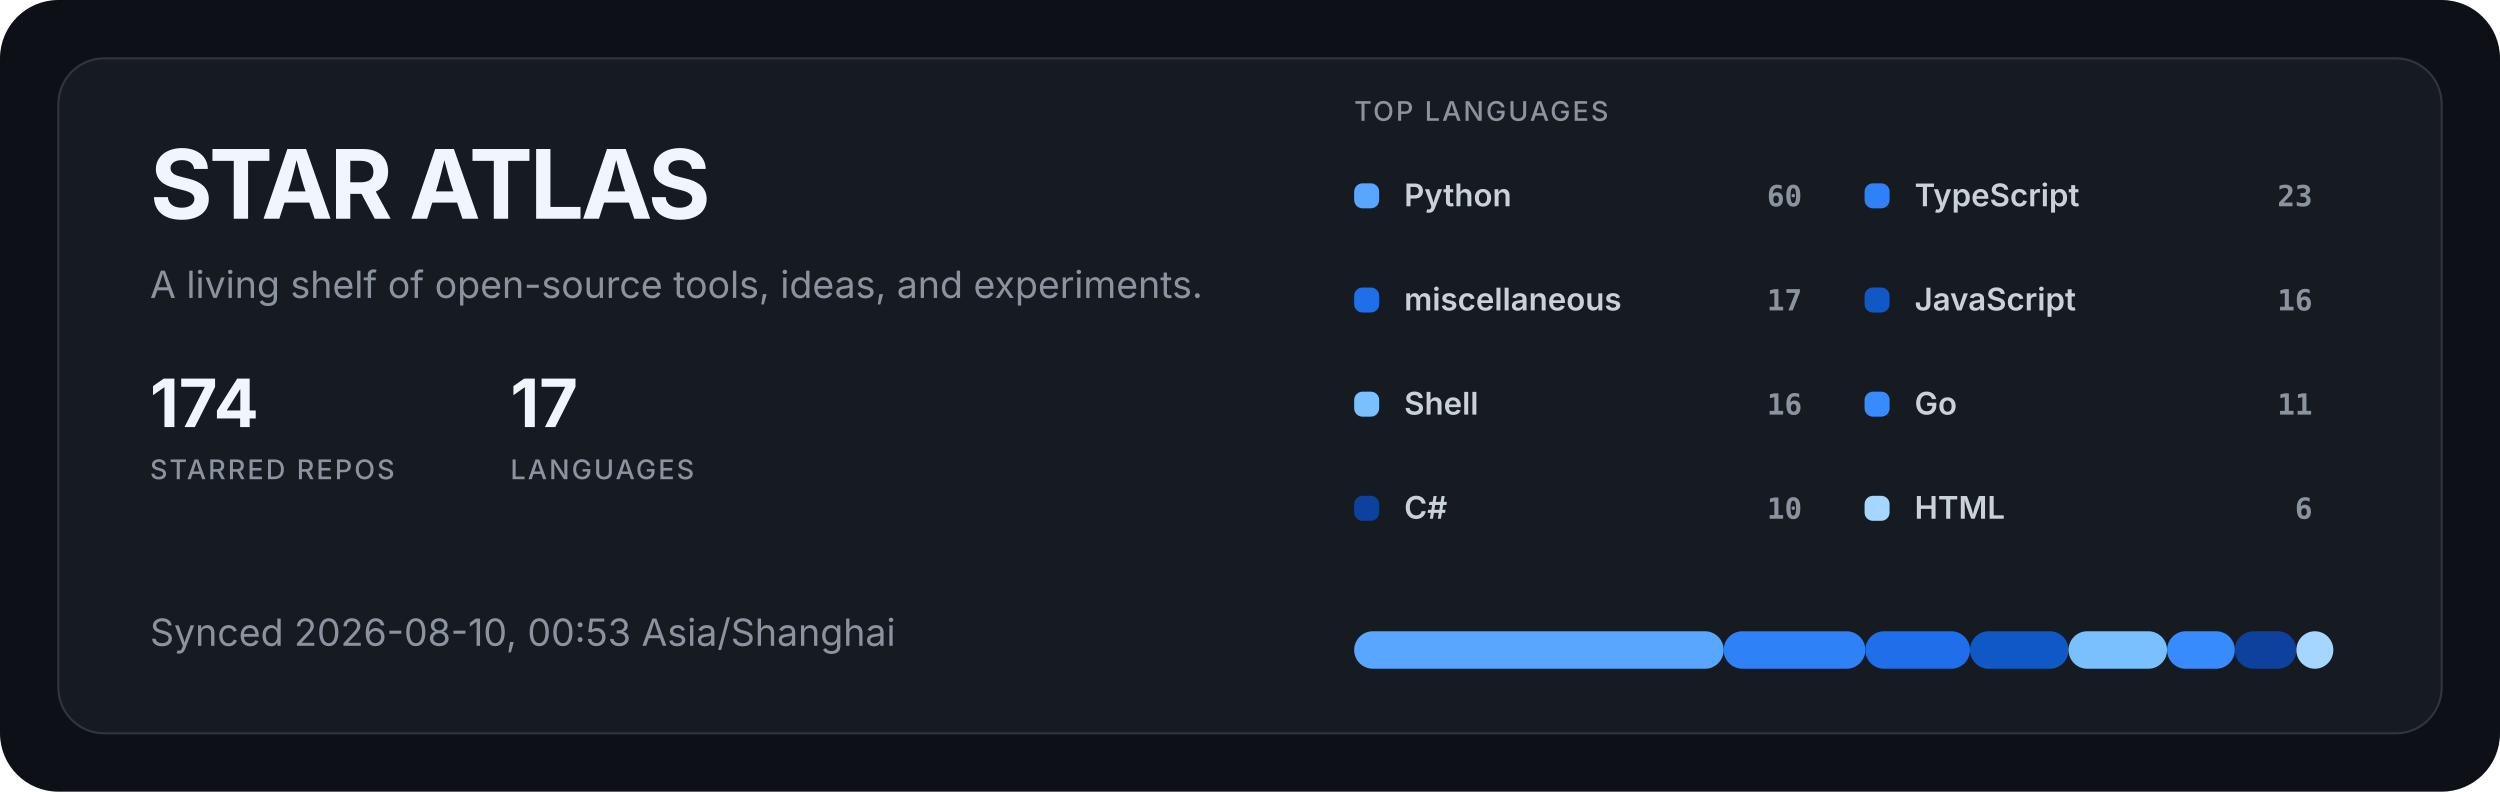
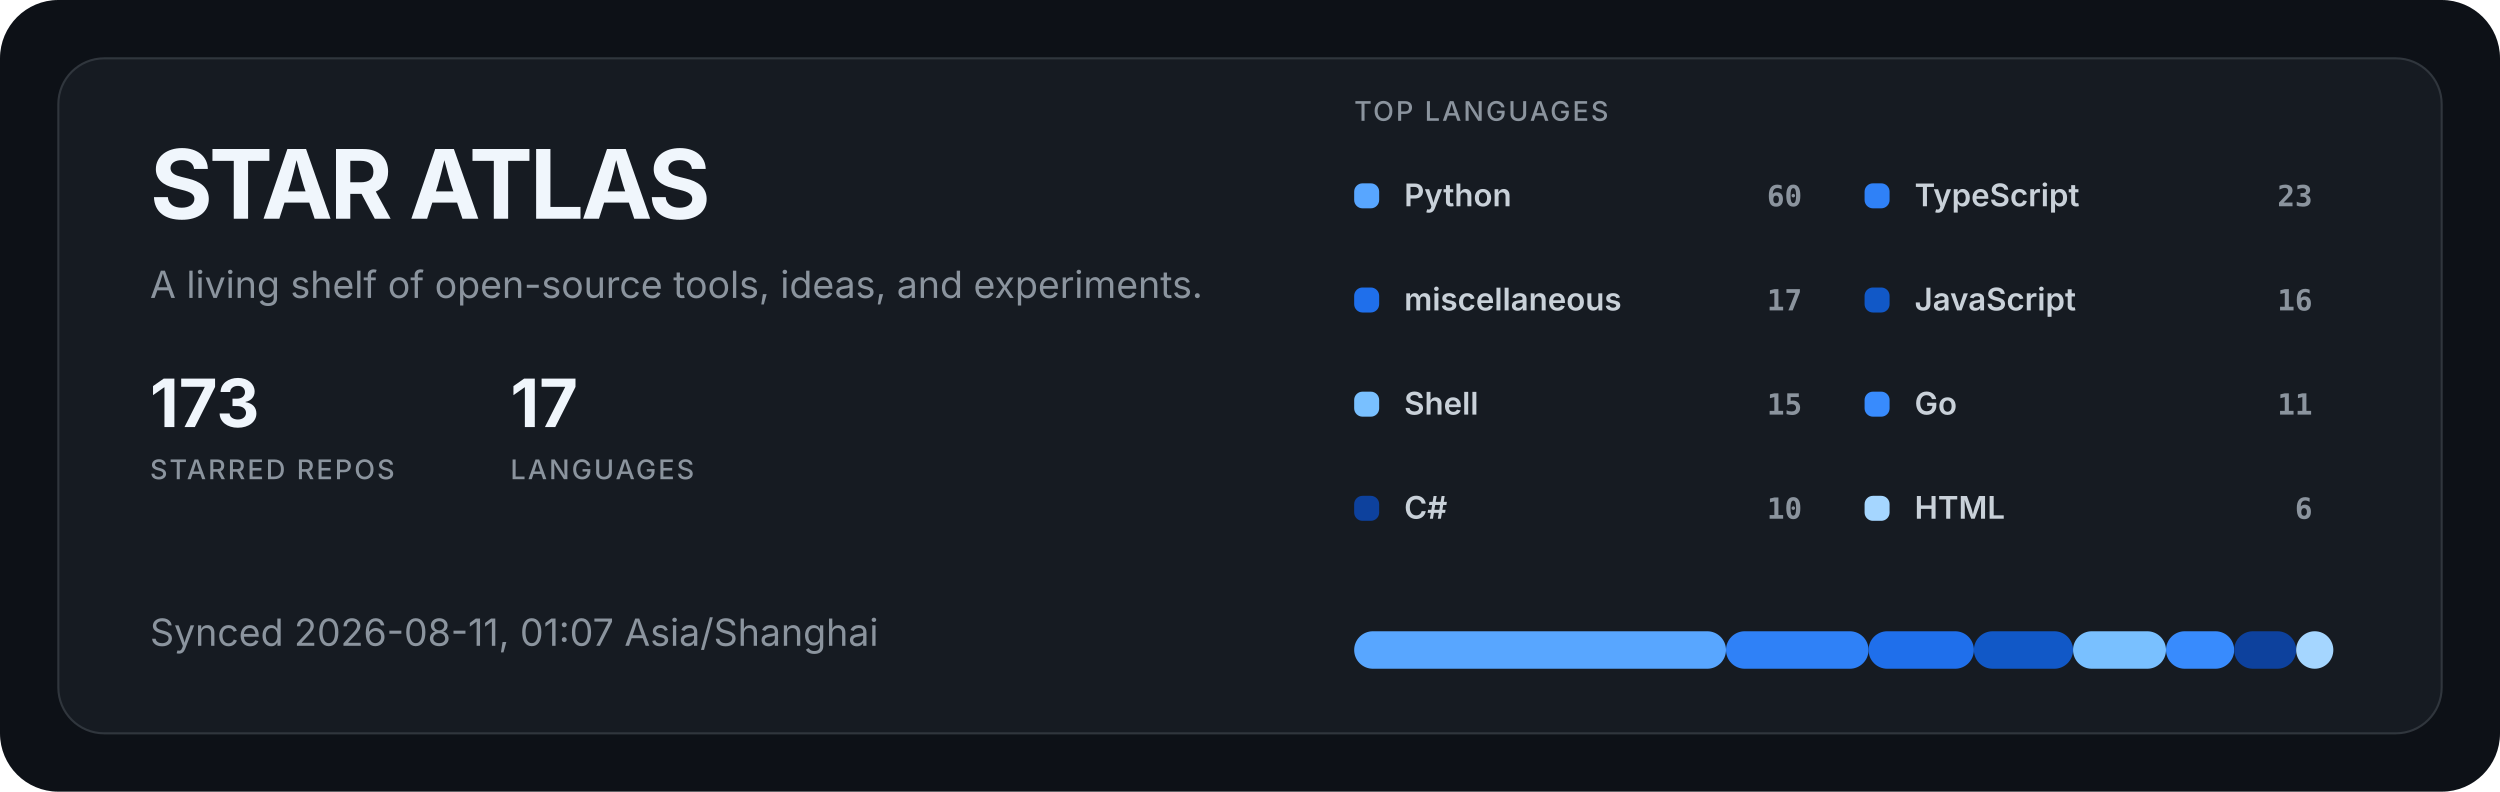
<svg xmlns="http://www.w3.org/2000/svg" width="1200" height="380" viewBox="0 0 1200 380" role="img" aria-labelledby="title description">
  <style>
  .title { fill: #f0f6fc; font: 700 46px -apple-system, BlinkMacSystemFont, "Segoe UI", sans-serif; letter-spacing: -1.5px; }
  .subtitle { fill: #8b949e; font: 400 18px -apple-system, BlinkMacSystemFont, "Segoe UI", sans-serif; }
  .metric { fill: #f0f6fc; font: 700 32px -apple-system, BlinkMacSystemFont, "Segoe UI", sans-serif; }
  .metric-label { fill: #8b949e; font: 500 13px -apple-system, BlinkMacSystemFont, "Segoe UI", sans-serif; letter-spacing: 1px; }
  .label { fill: #c9d1d9; font: 600 15px -apple-system, BlinkMacSystemFont, "Segoe UI", sans-serif; }
  .value { fill: #8b949e; font: 600 14px ui-monospace, SFMono-Regular, Consolas, monospace; }
</style>
  <rect width="1200" height="380" rx="28" fill="#0d1117" />
  <rect x="28" y="28" width="1144" height="324" rx="22" fill="#161b22" stroke="#30363d" />
  <text x="72" y="105" class="title">STAR ATLAS</text>
  <text x="72" y="143" class="subtitle">A living shelf of open-source tools, ideas, and experiments.</text>
  <g transform="translate(72 205)">
-     <text class="metric">174</text>
+     <text class="metric">173</text>
    <text y="25" class="metric-label">STARRED REPOS</text>
  </g>
  <g transform="translate(245 205)">
    <text class="metric">17</text>
    <text y="25" class="metric-label">LANGUAGES</text>
  </g>
-   <text x="72" y="310" class="subtitle">Synced 2026-08-10, 00:53 Asia/Shanghai</text>
+   <text x="72" y="310" class="subtitle">Synced 2026-08-11, 01:07 Asia/Shanghai</text>
  <text x="650" y="58" class="metric-label">TOP LANGUAGES</text>
  <g transform="translate(650 88)">
    <rect width="12" height="12" rx="4" fill="#58a6ff" />
    <text x="24" y="11" class="label">Python</text>
    <text x="215" y="11" text-anchor="end" class="value">60</text>
  </g>
  <g transform="translate(895 88)">
    <rect width="12" height="12" rx="4" fill="#2f81f7" />
    <text x="24" y="11" class="label">TypeScript</text>
    <text x="215" y="11" text-anchor="end" class="value">23</text>
  </g>
  <g transform="translate(650 138)">
    <rect width="12" height="12" rx="4" fill="#1f6feb" />
    <text x="24" y="11" class="label">miscellaneous</text>
    <text x="215" y="11" text-anchor="end" class="value">17</text>
  </g>
  <g transform="translate(895 138)">
    <rect width="12" height="12" rx="4" fill="#1158c7" />
    <text x="24" y="11" class="label">JavaScript</text>
    <text x="215" y="11" text-anchor="end" class="value">16</text>
  </g>
  <g transform="translate(650 188)">
    <rect width="12" height="12" rx="4" fill="#79c0ff" />
    <text x="24" y="11" class="label">Shell</text>
-     <text x="215" y="11" text-anchor="end" class="value">16</text>
+     <text x="215" y="11" text-anchor="end" class="value">15</text>
  </g>
  <g transform="translate(895 188)">
    <rect width="12" height="12" rx="4" fill="#388bfd" />
    <text x="24" y="11" class="label">Go</text>
    <text x="215" y="11" text-anchor="end" class="value">11</text>
  </g>
  <g transform="translate(650 238)">
    <rect width="12" height="12" rx="4" fill="#0d419d" />
    <text x="24" y="11" class="label">C#</text>
    <text x="215" y="11" text-anchor="end" class="value">10</text>
  </g>
  <g transform="translate(895 238)">
    <rect width="12" height="12" rx="4" fill="#a5d6ff" />
    <text x="24" y="11" class="label">HTML</text>
    <text x="215" y="11" text-anchor="end" class="value">6</text>
  </g>
-   <rect x="650.00" y="303" width="177.36" height="18" rx="9" fill="#58a6ff" />
-   <rect x="827.36" y="303" width="67.99" height="18" rx="9" fill="#2f81f7" />
-   <rect x="895.35" y="303" width="50.25" height="18" rx="9" fill="#1f6feb" />
-   <rect x="945.60" y="303" width="47.30" height="18" rx="9" fill="#1158c7" />
-   <rect x="992.89" y="303" width="47.30" height="18" rx="9" fill="#79c0ff" />
-   <rect x="1040.19" y="303" width="32.52" height="18" rx="9" fill="#388bfd" />
-   <rect x="1072.70" y="303" width="29.56" height="18" rx="9" fill="#0d419d" />
-   <rect x="1102.26" y="303" width="17.74" height="18" rx="9" fill="#a5d6ff" />
+   <rect x="650.00" y="303" width="178.48" height="18" rx="9" fill="#58a6ff" />
+   <rect x="828.48" y="303" width="68.42" height="18" rx="9" fill="#2f81f7" />
+   <rect x="896.90" y="303" width="50.57" height="18" rx="9" fill="#1f6feb" />
+   <rect x="947.47" y="303" width="47.59" height="18" rx="9" fill="#1158c7" />
+   <rect x="995.06" y="303" width="44.62" height="18" rx="9" fill="#79c0ff" />
+   <rect x="1039.68" y="303" width="32.72" height="18" rx="9" fill="#388bfd" />
+   <rect x="1072.41" y="303" width="29.75" height="18" rx="9" fill="#0d419d" />
+   <rect x="1102.15" y="303" width="17.85" height="18" rx="9" fill="#a5d6ff" />
</svg>
